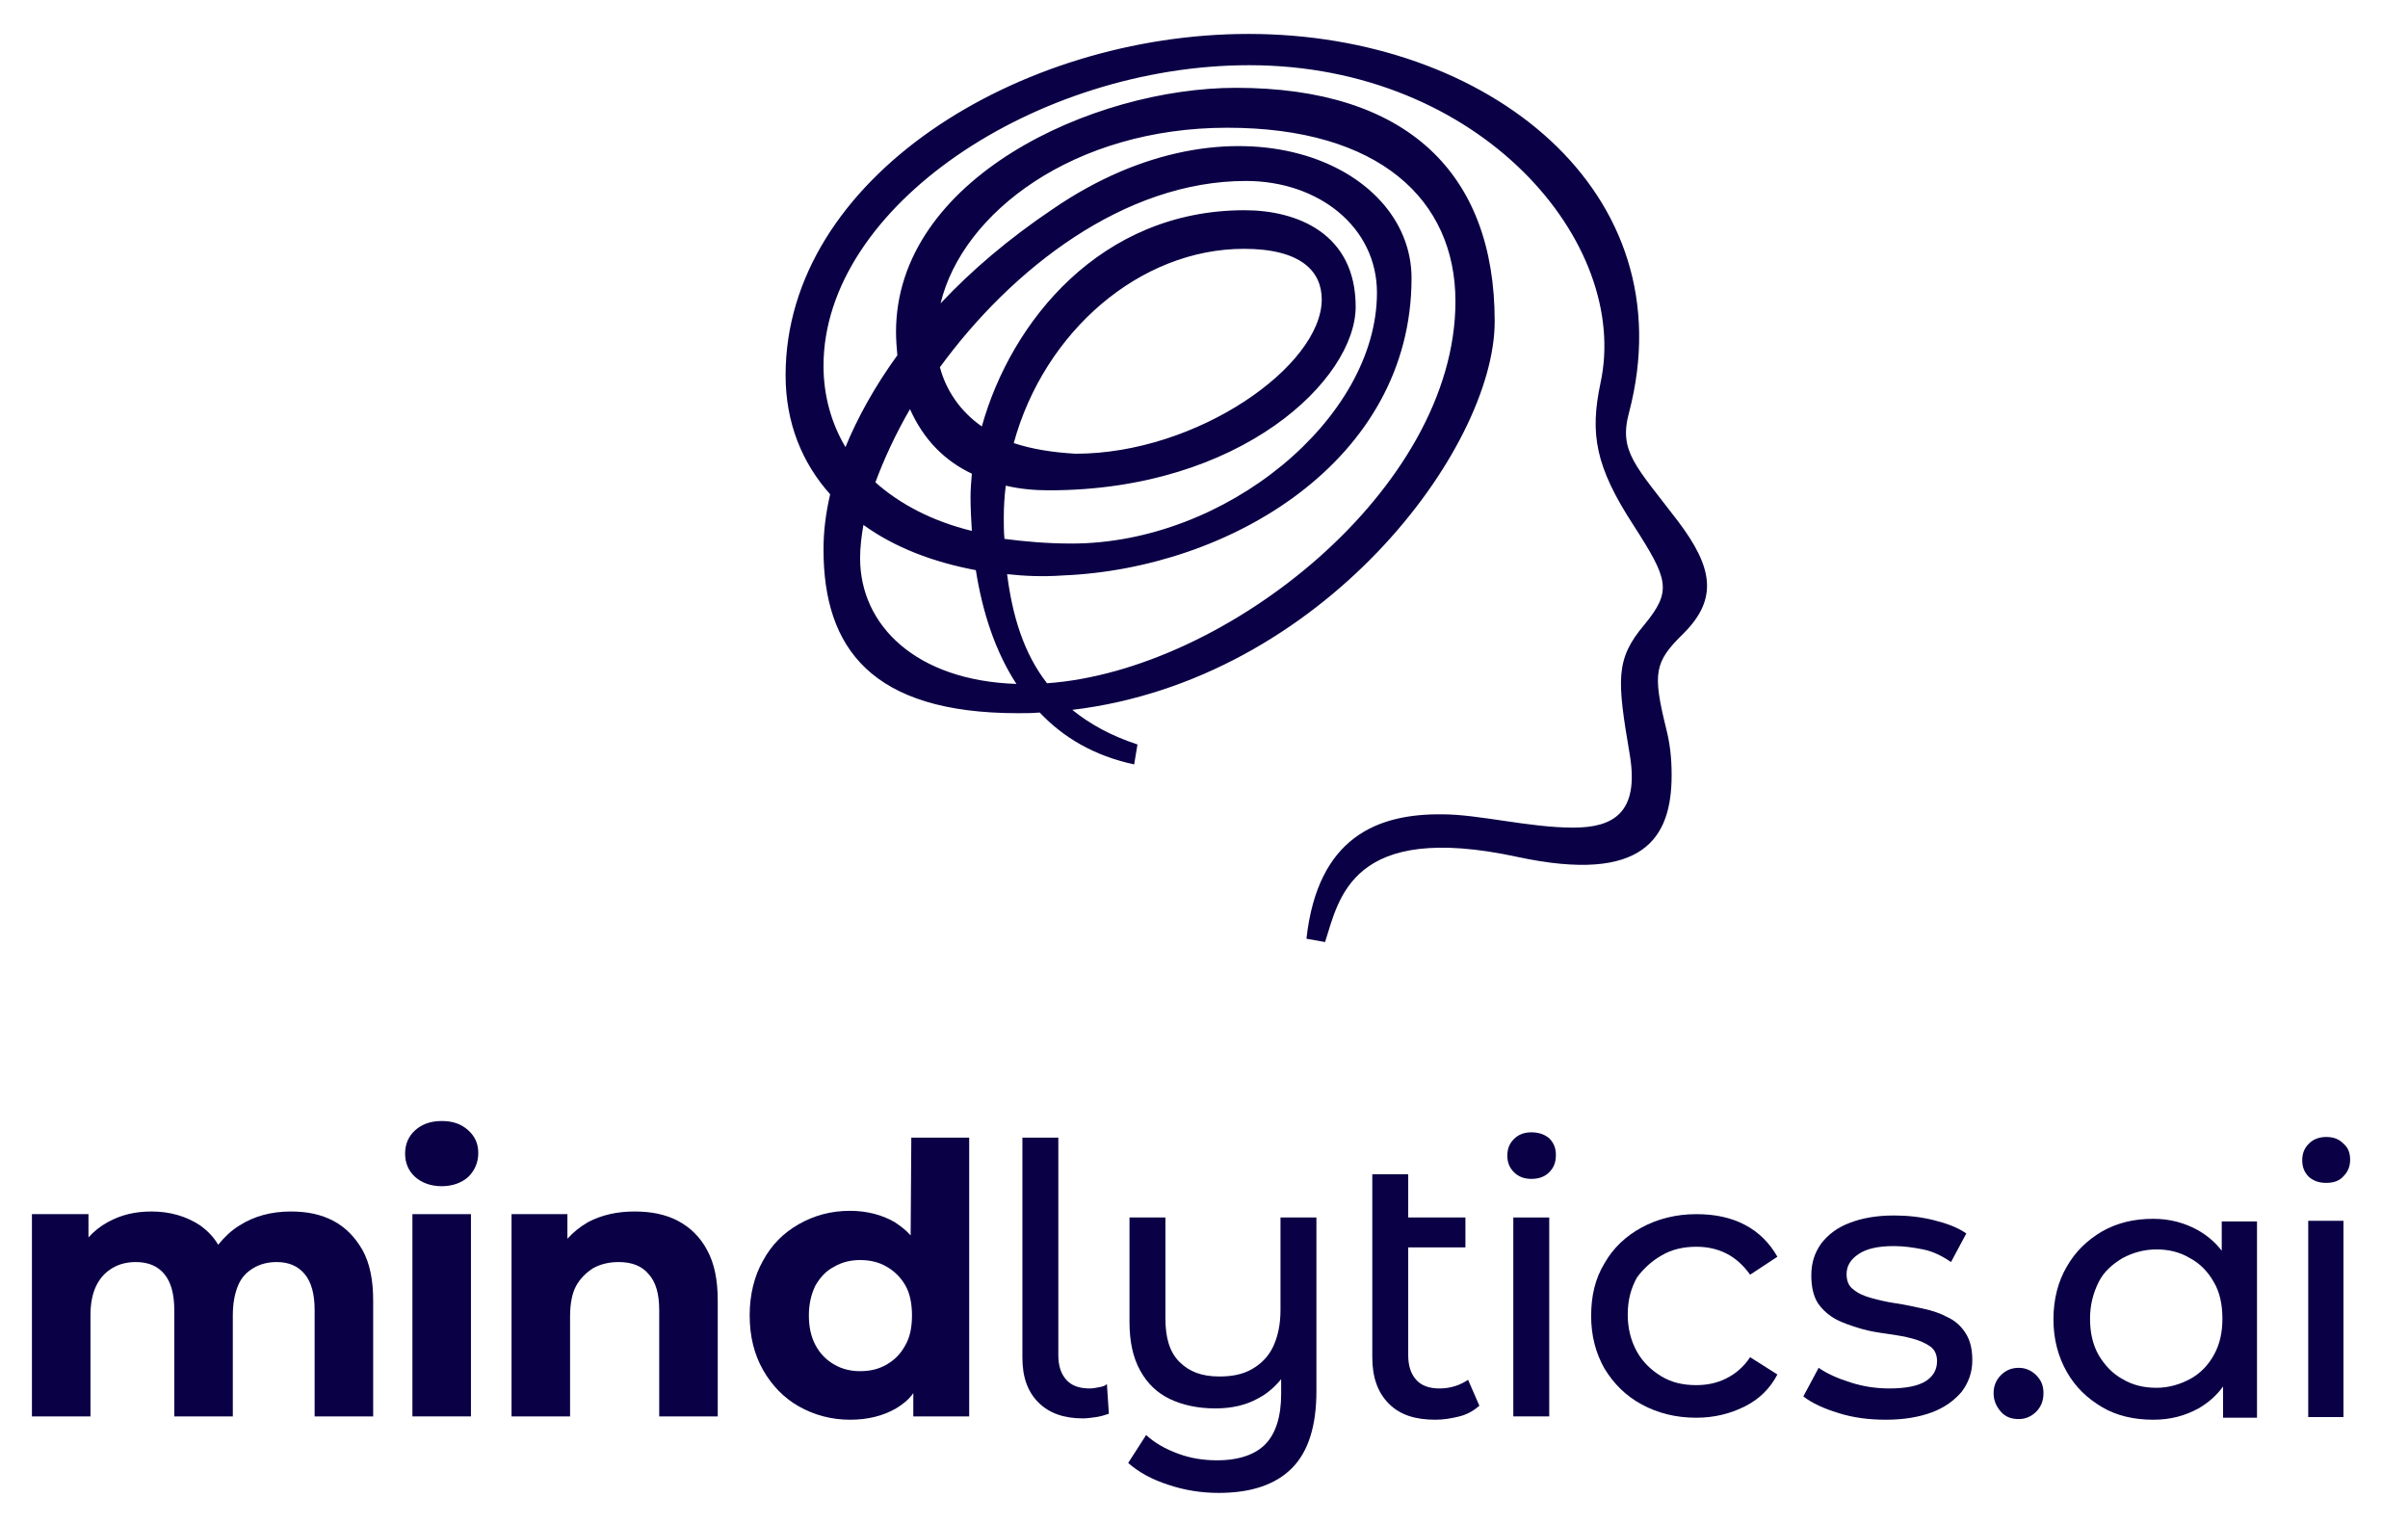
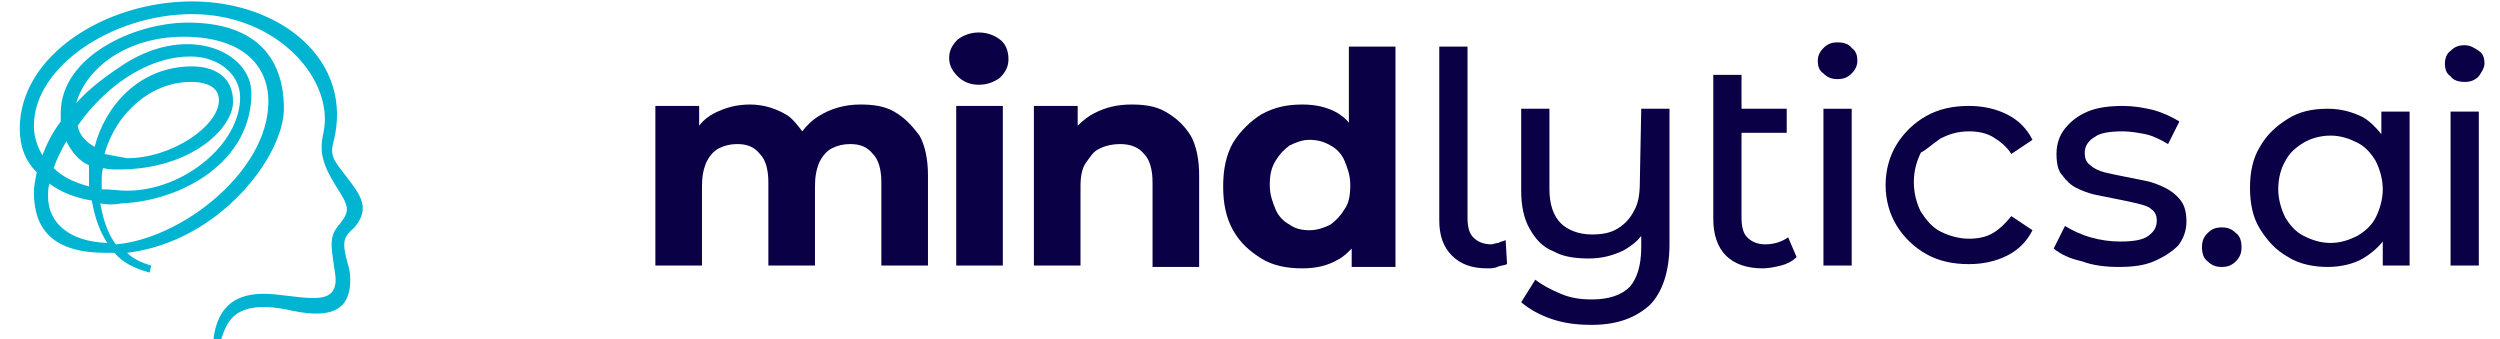
- <svg xmlns="http://www.w3.org/2000/svg" version="1.1" id="Layer_1" x="0px" y="0px" viewBox="0 0 362 229" style="enable-background:new 0 0 362 229;" xml:space="preserve">
+ <svg xmlns="http://www.w3.org/2000/svg" version="1.1" id="Layer_1" x="0px" y="0px" viewBox="0 0 177 24" style="enable-background:new 0 0 177 24;" xml:space="preserve">
  <style type="text/css">
- 	.st0{fill:#0A0045;}
+ 	.st0{fill:#01B4D2;}
+ 	.st1{fill:#0A0045;}
</style>
  <g>
-     <path class="st0" d="M252.3,78.4c-6.4-8.4-9-10.5-7.4-16.4c8.7-33.2-21.2-56.9-57.2-56.9c-34.6,0-69.6,21.7-69.6,51.3   c0,7.2,2.5,13.2,6.7,17.9c-0.7,3-1,5.7-1,8.3c0,14.8,7.2,24.6,29.2,24.6c1.1,0,2.2,0,3.3-0.1c3.6,3.8,8.2,6.5,14.2,7.8l0.5-3   c-4-1.3-7.2-3.1-9.8-5.2c37.6-4.5,63.5-39.2,63.5-58.4c0-22.3-13.2-35.1-38.9-35.1c-21.5,0-51.1,13.6-51.1,36.7   c0,1.2,0.1,2.4,0.2,3.5c-3.4,4.7-6,9.4-7.8,13.8c-2.2-3.7-3.3-7.9-3.3-12.2c0-24,32.1-45.2,64-45.2c34.8,0,57.4,26.7,52.8,47.8   c-1.6,7.6-0.8,12.5,5,21.4c5.2,8.1,5.8,9.8,1.6,14.9c-4.4,5.2-4.1,8.3-2.2,19.5c1.5,8.9-2.6,11-8.5,11c-6.6,0-14.2-2-19.7-2   c-9.7-0.1-18.7,3.4-20.4,18.7l2.8,0.5c2.1-6.5,3.9-18.2,28.9-12.8c19.1,4.1,23.2-2.9,23.2-12.3c0-2.8-0.3-4.9-0.8-6.9   c-2.1-8.5-1.8-10.1,2.6-14.4C258.3,90,257.5,85.3,252.3,78.4z M129.3,83.9c0-1.6,0.2-3.3,0.5-5c4.7,3.4,10.5,5.6,16.9,6.8   c1,6.3,2.9,12.2,6.1,17.1C137.7,102.3,129.3,94,129.3,83.9z M184.5,19.2c22.8,0,34.3,10.8,34.3,26.1c0,28.2-34.5,55.5-61.4,57.4   c-3.5-4.5-5.2-10.1-6-16.4c2.7,0.3,5.5,0.4,8.3,0.2c25.1-1,52.5-17.2,52.5-44.7c0-17.4-26.9-28.9-53.9-10.4   c-6.7,4.5-12.3,9.3-16.9,14.2C144.7,31.9,161.5,19.2,184.5,19.2z M150.9,77.8c0-1.6,0.1-3.2,0.3-4.8c2.1,0.5,4.3,0.7,6.5,0.7   c28.9,0,46.1-16.7,46.1-27.6c0-11-8.8-14.5-16.7-14.5c-21.6,0-35.1,16.7-39.5,32.5c-3.3-2.3-5.4-5.5-6.3-8.9   c10.8-14.8,27.7-28,46-28c10.9,0,19.7,6.9,19.7,16.8c0,18.9-22.7,37.7-45.9,37.7c-3.7,0-7-0.3-10.1-0.7   C150.9,79.9,150.9,78.8,150.9,77.8z M152.4,66.6c4.6-16.8,19-29.2,34.6-29.2c8.6,0,11.7,3.4,11.7,7.6c0,10-18.7,23.2-37,23.2   C158.2,68,155.1,67.5,152.4,66.6z M146.1,71.2c-0.1,1.2-0.2,2.4-0.2,3.5c0,1.7,0.1,3.4,0.2,5.1c-6.1-1.5-10.9-4.1-14.5-7.3   c1.3-3.5,3-7.2,5.2-11C138.9,66.2,142.1,69.3,146.1,71.2z" />
+     <path class="st0" d="M24.9,13c-1.1-1.5-1.6-1.8-1.3-2.9c1.5-5.8-3.7-10-10-10c-6.1,0-12.2,3.8-12.2,9c0,1.3,0.4,2.3,1.2,3.1   c-0.1,0.5-0.2,1-0.2,1.4c0,2.6,1.3,4.3,5.1,4.3c0.2,0,0.4,0,0.6,0c0.6,0.7,1.4,1.1,2.5,1.4l0.1-0.5C10,18.6,9.4,18.3,9,17.9   c6.6-0.8,11.1-6.9,11.1-10.2c0-3.9-2.3-6.1-6.8-6.1c-3.8,0-9,2.4-9,6.4c0,0.2,0,0.4,0,0.6C3.7,9.4,3.3,10.2,3,11   c-0.4-0.7-0.6-1.4-0.6-2.1c0-4.2,5.6-7.9,11.2-7.9c6.1,0,10.1,4.7,9.3,8.4c-0.3,1.3-0.1,2.2,0.9,3.8c0.9,1.4,1,1.7,0.3,2.6   c-0.8,0.9-0.7,1.4-0.4,3.4c0.3,1.6-0.5,1.9-1.5,1.9c-1.1,0-2.5-0.3-3.5-0.3c-1.7,0-3.3,0.6-3.6,3.3l0.5,0.1   c0.4-1.1,0.7-3.2,5.1-2.2c3.3,0.7,4.1-0.5,4.1-2.2c0-0.5-0.1-0.9-0.2-1.2c-0.4-1.5-0.3-1.8,0.5-2.5C26,15,25.8,14.2,24.9,13z    M3.4,13.9c0-0.3,0-0.6,0.1-0.9c0.8,0.6,1.8,1,3,1.2c0.2,1.1,0.5,2.1,1.1,3C4.8,17.1,3.4,15.7,3.4,13.9z M13,2.6c4,0,6,1.9,6,4.6   c0,4.9-6.1,9.7-10.8,10.1c-0.6-0.8-0.9-1.8-1.1-2.9c0.5,0.1,1,0.1,1.5,0c4.4-0.2,9.2-3,9.2-7.8c0-3-4.7-5.1-9.4-1.8   c-1.2,0.8-2.2,1.6-3,2.5C6.1,4.8,9,2.6,13,2.6z M7.2,12.8c0-0.3,0-0.6,0.1-0.9c0.4,0.1,0.7,0.1,1.1,0.1c5.1,0,8.1-2.9,8.1-4.8   c0-1.9-1.5-2.5-2.9-2.5c-3.8,0-6.2,2.9-6.9,5.7C6,10,5.6,9.5,5.5,8.9C7.3,6.3,10.3,4,13.5,4C15.4,4,17,5.2,17,6.9   c0,3.3-4,6.6-8,6.6c-0.6,0-1.2-0.1-1.8-0.1C7.2,13.2,7.2,13,7.2,12.8z M7.4,10.9c0.8-2.9,3.3-5.1,6.1-5.1c1.5,0,2,0.6,2,1.3   c0,1.8-3.3,4.1-6.5,4.1C8.4,11.1,7.9,11,7.4,10.9z M6.3,11.7c0,0.2,0,0.4,0,0.6c0,0.3,0,0.6,0,0.9c-1.1-0.3-1.9-0.7-2.5-1.3   C4,11.3,4.3,10.7,4.7,10C5.1,10.8,5.6,11.4,6.3,11.7z" />
    <g>
-       <path class="st0" d="M50.1,183.5c-1.9-1-4-1.4-6.4-1.4c-2.9,0-5.5,0.7-7.7,2.1c-1.3,0.8-2.3,1.8-3.2,2.9c-0.7-1.2-1.6-2.1-2.7-2.9    c-2.1-1.4-4.6-2.1-7.3-2.1c-2.5,0-4.6,0.5-6.6,1.6c-1.1,0.6-2.1,1.4-2.9,2.3v-3.5H4.8v30.4h8.8v-15.2c0-1.8,0.3-3.3,0.9-4.5    c0.6-1.2,1.4-2,2.4-2.6c1-0.6,2.2-0.9,3.5-0.9c1.9,0,3.3,0.6,4.3,1.8s1.5,3,1.5,5.4v16h8.8v-15.2c0-1.8,0.3-3.3,0.8-4.5    c0.5-1.2,1.3-2,2.3-2.6c1-0.6,2.2-0.9,3.5-0.9c1.8,0,3.2,0.6,4.2,1.8s1.5,3,1.5,5.4v16h8.8v-17.4c0-3.1-0.5-5.6-1.6-7.6    C53.4,186,52,184.5,50.1,183.5z" />
-       <path class="st0" d="M66.4,168.5c-1.7,0-3,0.5-4,1.4c-1,0.9-1.5,2.1-1.5,3.5s0.5,2.6,1.5,3.5s2.4,1.4,4,1.4s3-0.5,4-1.4    c1-1,1.5-2.2,1.5-3.6c0-1.4-0.5-2.5-1.5-3.4C69.3,168.9,68,168.5,66.4,168.5z" />
-       <rect x="62" y="182.5" class="st0" width="8.8" height="30.4" />
-       <path class="st0" d="M101.9,183.5c-1.9-1-4.1-1.4-6.5-1.4c-2.6,0-4.9,0.5-7,1.6c-1.2,0.7-2.2,1.5-3.1,2.5v-3.7h-8.4v30.4h8.8v-15    c0-1.9,0.3-3.5,0.9-4.6s1.5-2,2.6-2.7c1.1-0.6,2.4-0.9,3.8-0.9c2,0,3.5,0.6,4.5,1.8c1.1,1.2,1.6,3,1.6,5.4v16h8.8v-17.4    c0-3.1-0.5-5.6-1.6-7.6C105.3,186,103.8,184.5,101.9,183.5z" />
-       <path class="st0" d="M136.9,185.7c-0.7-0.8-1.5-1.4-2.4-2c-1.9-1.1-4.2-1.7-6.7-1.7c-2.9,0-5.4,0.7-7.7,2s-4.1,3.1-5.4,5.5    c-1.3,2.3-2,5.1-2,8.2c0,3.2,0.7,5.9,2,8.2s3.1,4.2,5.4,5.5c2.3,1.3,4.9,2,7.7,2c2.7,0,5-0.6,6.9-1.7c1-0.6,1.9-1.3,2.6-2.3v3.5    h8.4V171H137L136.9,185.7L136.9,185.7z M136.1,202.2c-0.7,1.3-1.6,2.2-2.8,2.9c-1.2,0.7-2.5,1-4,1c-1.4,0-2.7-0.3-3.9-1    c-1.2-0.7-2.1-1.6-2.8-2.9c-0.7-1.3-1-2.8-1-4.5c0-1.8,0.4-3.3,1-4.5c0.7-1.2,1.6-2.2,2.8-2.8c1.2-0.7,2.5-1,3.9-1    c1.5,0,2.8,0.3,4,1c1.2,0.7,2.1,1.6,2.8,2.8c0.7,1.2,1,2.8,1,4.5C137.1,199.5,136.8,201,136.1,202.2z" />
-       <path class="st0" d="M165.3,208.5c-0.5,0.1-1,0.2-1.5,0.2c-1.5,0-2.7-0.4-3.5-1.3s-1.2-2.1-1.2-3.7V171h-5.4v33.1    c0,2.9,0.8,5.1,2.4,6.7s3.8,2.4,6.7,2.4c0.6,0,1.3-0.1,2-0.2s1.3-0.3,1.9-0.5l-0.3-4.5C166.2,208.3,165.8,208.4,165.3,208.5z" />
-       <path class="st0" d="M192.5,196.9c0,2.2-0.4,4-1.1,5.5s-1.8,2.6-3.2,3.4c-1.4,0.8-3,1.1-4.9,1.1c-2.6,0-4.5-0.7-6-2.2    s-2.1-3.7-2.1-6.5V183h-5.4v15.7c0,2.9,0.5,5.3,1.6,7.3s2.6,3.4,4.5,4.3s4.2,1.4,6.8,1.4c2.5,0,4.7-0.5,6.6-1.6    c1.3-0.7,2.4-1.7,3.3-2.8v2.2c0,3.4-0.8,5.9-2.3,7.5c-1.5,1.6-4,2.5-7.3,2.5c-2.1,0-4-0.3-5.9-1c-1.9-0.7-3.5-1.6-4.8-2.8    l-2.7,4.2c1.6,1.4,3.6,2.5,6.1,3.3c2.4,0.8,4.9,1.2,7.5,1.2c4.8,0,8.5-1.2,11-3.7c2.5-2.5,3.7-6.4,3.7-11.6V183h-5.4L192.5,196.9    L192.5,196.9z" />
-       <path class="st0" d="M216.4,208.7c-1.5,0-2.7-0.4-3.5-1.3s-1.2-2.1-1.2-3.7v-16.2h8.6V183h-8.6v-6.5h-5.4v27.5c0,3,0.8,5.3,2.5,7    s4,2.4,7,2.4c1.2,0,2.4-0.2,3.6-0.5s2.2-0.9,3-1.6l-1.7-3.9C219.5,208.2,218.1,208.7,216.4,208.7z" />
-       <rect x="227.5" y="183" class="st0" width="5.4" height="29.9" />
-       <path class="st0" d="M230.2,170.2c-1,0-1.9,0.3-2.6,1s-1,1.5-1,2.5c0,1,0.3,1.8,1,2.5s1.6,1,2.6,1c1.1,0,2-0.3,2.7-1s1-1.5,1-2.6    c0-1-0.3-1.8-1-2.5C232.2,170.5,231.3,170.2,230.2,170.2z" />
-       <path class="st0" d="M249.8,188.7c1.5-0.9,3.3-1.3,5.2-1.3c1.6,0,3.1,0.3,4.5,1s2.6,1.8,3.6,3.2l4.1-2.7c-1.2-2.1-2.8-3.7-4.9-4.8    c-2.1-1.1-4.5-1.6-7.3-1.6c-3,0-5.8,0.7-8.2,2c-2.4,1.3-4.3,3.1-5.6,5.4c-1.4,2.3-2,4.9-2,7.9s0.7,5.6,2,7.9    c1.4,2.3,3.2,4.1,5.6,5.4c2.4,1.3,5.1,2,8.2,2c2.7,0,5.1-0.6,7.3-1.7s3.8-2.7,4.9-4.8l-4.1-2.6c-1,1.5-2.2,2.5-3.6,3.2    c-1.4,0.7-2.9,1-4.5,1c-2,0-3.7-0.4-5.2-1.3s-2.8-2.1-3.7-3.7c-0.9-1.6-1.4-3.5-1.4-5.6c0-2.2,0.5-4,1.4-5.6    C247,190.8,248.2,189.6,249.8,188.7z" />
-       <path class="st0" d="M292.8,198c-1.1-0.6-2.3-1-3.7-1.3s-2.7-0.6-4.1-0.8c-1.4-0.2-2.6-0.5-3.7-0.8s-2-0.7-2.7-1.3    c-0.7-0.5-1-1.3-1-2.3c0-1.2,0.6-2.2,1.8-3c1.2-0.8,2.9-1.2,5.3-1.2c1.5,0,2.9,0.2,4.4,0.5s2.9,1,4.2,1.9l2.3-4.3    c-1.3-0.9-2.9-1.5-4.9-2c-2-0.5-4-0.7-6-0.7c-2.6,0-4.8,0.4-6.6,1.1c-1.9,0.7-3.3,1.8-4.3,3.1c-1,1.4-1.5,2.9-1.5,4.8    c0,1.7,0.3,3.1,1,4.2c0.7,1,1.6,1.8,2.7,2.4s2.4,1,3.7,1.4s2.7,0.6,4.1,0.8c1.4,0.2,2.6,0.4,3.7,0.7c1.1,0.3,2,0.7,2.7,1.2    c0.7,0.5,1,1.3,1,2.2c0,1.3-0.6,2.3-1.7,3c-1.1,0.7-2.9,1.1-5.5,1.1c-2,0-3.9-0.3-5.8-0.9c-1.9-0.6-3.5-1.3-4.8-2.2l-2.3,4.3    c1.3,1,3,1.8,5.3,2.5c2.2,0.7,4.6,1,7.1,1c2.7,0,5-0.4,6.9-1.1c1.9-0.7,3.4-1.8,4.5-3.1c1-1.3,1.6-2.9,1.6-4.7c0-1.7-0.3-3-1-4.1    C294.8,199.3,293.9,198.5,292.8,198z" />
-       <path class="st0" d="M303.5,205.6c-1,0-1.9,0.3-2.7,1.1c-0.7,0.7-1.1,1.6-1.1,2.7c0,1.1,0.4,2,1.1,2.8s1.6,1.1,2.7,1.1    c1,0,1.9-0.4,2.6-1.1c0.7-0.7,1.1-1.6,1.1-2.8s-0.4-2-1.1-2.7C305.4,206,304.5,205.6,303.5,205.6z" />
-       <path class="st0" d="M334,188c-1-1.3-2.2-2.3-3.6-3.1c-2-1.1-4.2-1.7-6.7-1.7c-2.9,0-5.4,0.6-7.7,1.9c-2.2,1.3-4,3-5.3,5.3    c-1.3,2.2-2,4.9-2,7.9s0.7,5.6,2,7.9s3.1,4,5.3,5.3s4.8,1.9,7.7,1.9c2.6,0,4.8-0.6,6.8-1.7c1.4-0.8,2.7-1.9,3.7-3.3v4.7h5.1v-29.5    H334V188z M332.8,203.7c-0.9,1.6-2.1,2.8-3.6,3.6c-1.5,0.8-3.2,1.3-5,1.3c-1.9,0-3.6-0.4-5.1-1.3c-1.5-0.8-2.7-2.1-3.6-3.6    c-0.9-1.6-1.3-3.4-1.3-5.5c0-2.1,0.5-3.9,1.3-5.5s2.1-2.7,3.6-3.6c1.5-0.8,3.2-1.3,5.1-1.3c1.8,0,3.5,0.4,5,1.3    c1.5,0.8,2.7,2,3.6,3.6c0.9,1.5,1.3,3.4,1.3,5.5C334.1,200.3,333.7,202.1,332.8,203.7z" />
-       <path class="st0" d="M349.7,177.8c1.1,0,2-0.3,2.6-1c0.7-0.7,1-1.5,1-2.5c0-1-0.3-1.8-1-2.4c-0.7-0.7-1.5-1-2.6-1    c-1,0-1.9,0.3-2.6,1s-1,1.5-1,2.5c0,1,0.3,1.8,1,2.5C347.8,177.5,348.6,177.8,349.7,177.8z" />
-       <rect x="347" y="183.5" class="st0" width="5.3" height="29.5" />
+       <path class="st1" d="M63.3,7.9c-0.7-0.4-1.5-0.5-2.4-0.5c-1.1,0-2.1,0.3-2.9,0.8c-0.5,0.3-0.9,0.7-1.2,1.1c-0.3-0.4-0.6-0.8-1-1.1    c-0.8-0.5-1.7-0.8-2.7-0.8c-0.9,0-1.7,0.2-2.5,0.6c-0.4,0.2-0.8,0.5-1.1,0.9V7.5h-3.1v11.3h3.3v-5.6c0-0.7,0.1-1.2,0.3-1.7    c0.2-0.4,0.5-0.8,0.9-1c0.4-0.2,0.8-0.3,1.3-0.3c0.7,0,1.2,0.2,1.6,0.7c0.4,0.4,0.6,1.1,0.6,2v5.9h3.3v-5.6c0-0.7,0.1-1.2,0.3-1.7    c0.2-0.4,0.5-0.8,0.9-1c0.4-0.2,0.8-0.3,1.3-0.3c0.7,0,1.2,0.2,1.6,0.7c0.4,0.4,0.6,1.1,0.6,2v5.9h3.3v-6.4c0-1.1-0.2-2.1-0.6-2.8    C64.5,8.8,64,8.3,63.3,7.9z" />
+       <path class="st1" d="M70.8,2.8c-0.4-0.3-0.9-0.5-1.5-0.5c-0.6,0-1.1,0.2-1.5,0.5c-0.4,0.4-0.6,0.8-0.6,1.3s0.2,0.9,0.6,1.3    C68.2,5.8,68.7,6,69.3,6s1.1-0.2,1.5-0.5c0.4-0.4,0.6-0.8,0.6-1.3C71.4,3.6,71.2,3.1,70.8,2.8z" />
+       <rect x="67.7" y="7.5" class="st1" width="3.3" height="11.3" />
+       <path class="st1" d="M82.5,7.9c-0.7-0.4-1.5-0.5-2.4-0.5c-1,0-1.8,0.2-2.6,0.6c-0.4,0.2-0.8,0.5-1.2,0.9V7.5h-3.1v11.3h3.3v-5.6    c0-0.7,0.1-1.3,0.4-1.7s0.5-0.8,1-1c0.4-0.2,0.9-0.3,1.4-0.3c0.7,0,1.3,0.2,1.7,0.7c0.4,0.4,0.6,1.1,0.6,2v6h3.3v-6.5    c0-1.1-0.2-2.1-0.6-2.8C83.8,8.8,83.2,8.3,82.5,7.9z" />
+       <path class="st1" d="M95.5,8.7C95.3,8.4,95,8.2,94.7,8c-0.7-0.4-1.5-0.6-2.5-0.6c-1.1,0-2,0.2-2.9,0.7c-0.8,0.5-1.5,1.2-2,2    c-0.5,0.9-0.7,1.9-0.7,3.1s0.2,2.2,0.7,3.1c0.5,0.9,1.2,1.5,2,2c0.8,0.5,1.8,0.7,2.9,0.7c1,0,1.8-0.2,2.5-0.6    c0.4-0.2,0.7-0.5,1-0.8v1.3h3.1V3.3h-3.3L95.5,8.7L95.5,8.7z M95.2,14.8c-0.3,0.5-0.6,0.8-1,1.1c-0.4,0.2-0.9,0.4-1.5,0.4    c-0.5,0-1-0.1-1.4-0.4c-0.4-0.2-0.8-0.6-1-1.1s-0.4-1-0.4-1.7c0-0.7,0.1-1.2,0.4-1.7c0.3-0.5,0.6-0.8,1-1.1    c0.4-0.2,0.9-0.4,1.4-0.4c0.5,0,1,0.1,1.5,0.4c0.4,0.2,0.8,0.6,1,1.1s0.4,1,0.4,1.7C95.6,13.8,95.5,14.4,95.2,14.8z" />
+       <path class="st1" d="M106.1,17.2c-0.2,0-0.4,0.1-0.5,0.1c-0.6,0-1-0.2-1.3-0.5c-0.3-0.3-0.4-0.8-0.4-1.4V3.3h-2v12.3    c0,1.1,0.3,1.9,0.9,2.5c0.6,0.6,1.4,0.9,2.5,0.9c0.2,0,0.5,0,0.7-0.1s0.5-0.1,0.7-0.2l-0.1-1.7C106.4,17.1,106.2,17.1,106.1,17.2z    " />
+       <path class="st1" d="M116.1,12.9c0,0.8-0.1,1.5-0.4,2c-0.3,0.6-0.7,1-1.2,1.3s-1.1,0.4-1.8,0.4c-0.9,0-1.7-0.3-2.2-0.8    c-0.5-0.5-0.8-1.3-0.8-2.4V7.7h-2v5.8c0,1.1,0.2,2,0.6,2.7s0.9,1.3,1.7,1.6c0.7,0.4,1.6,0.5,2.5,0.5c0.9,0,1.7-0.2,2.5-0.6    c0.5-0.3,0.9-0.6,1.2-1v0.8c0,1.3-0.3,2.2-0.8,2.8c-0.6,0.6-1.5,0.9-2.7,0.9c-0.8,0-1.5-0.1-2.2-0.4c-0.7-0.3-1.3-0.6-1.8-1    l-1,1.6c0.6,0.5,1.3,0.9,2.2,1.2c0.9,0.3,1.8,0.4,2.8,0.4c1.8,0,3.1-0.5,4.1-1.4c0.9-0.9,1.4-2.4,1.4-4.3V7.7h-2L116.1,12.9    L116.1,12.9z" />
+       <path class="st1" d="M125,17.3c-0.6,0-1-0.2-1.3-0.5c-0.3-0.3-0.4-0.8-0.4-1.4v-6h3.2V7.7h-3.2V5.3h-2v10.2c0,1.1,0.3,2,0.9,2.6    c0.6,0.6,1.5,0.9,2.6,0.9c0.4,0,0.9-0.1,1.3-0.2s0.8-0.3,1.1-0.6l-0.6-1.4C126.2,17.1,125.6,17.3,125,17.3z" />
+       <path class="st1" d="M130.1,3c-0.4,0-0.7,0.1-1,0.4s-0.4,0.6-0.4,0.9c0,0.4,0.1,0.7,0.4,0.9c0.3,0.3,0.6,0.4,1,0.4    c0.4,0,0.7-0.1,1-0.4c0.3-0.3,0.4-0.6,0.4-0.9c0-0.4-0.1-0.7-0.4-0.9C130.9,3.1,130.5,3,130.1,3z" />
+       <rect x="129.1" y="7.7" class="st1" width="2" height="11.1" />
+       <path class="st1" d="M137.4,9.8c0.6-0.3,1.2-0.5,2-0.5c0.6,0,1.2,0.1,1.7,0.4c0.5,0.3,1,0.7,1.3,1.2l1.5-1c-0.4-0.8-1-1.4-1.8-1.8    c-0.8-0.4-1.7-0.6-2.7-0.6c-1.1,0-2.1,0.2-3,0.7c-0.9,0.5-1.6,1.2-2.1,2c-0.5,0.8-0.8,1.8-0.8,2.9s0.3,2.1,0.8,2.9    c0.5,0.8,1.2,1.5,2.1,2c0.9,0.5,1.9,0.7,3,0.7c1,0,1.9-0.2,2.7-0.6c0.8-0.4,1.4-1,1.8-1.8l-1.5-1c-0.4,0.5-0.8,0.9-1.3,1.2    c-0.5,0.3-1.1,0.4-1.7,0.4c-0.7,0-1.4-0.2-2-0.5c-0.6-0.3-1-0.8-1.4-1.4c-0.3-0.6-0.5-1.3-0.5-2.1c0-0.8,0.2-1.5,0.5-2.1    C136.4,10.6,136.8,10.2,137.4,9.8z" />
+       <path class="st1" d="M153.3,13.3c-0.4-0.2-0.9-0.4-1.4-0.5c-0.5-0.1-1-0.2-1.5-0.3c-0.5-0.1-1-0.2-1.4-0.3c-0.4-0.1-0.8-0.3-1-0.5    c-0.3-0.2-0.4-0.5-0.4-0.9c0-0.4,0.2-0.8,0.7-1.1c0.4-0.3,1.1-0.4,2-0.4c0.5,0,1.1,0.1,1.6,0.2c0.5,0.1,1.1,0.4,1.6,0.7l0.8-1.6    c-0.5-0.3-1.1-0.6-1.8-0.8c-0.8-0.2-1.5-0.3-2.2-0.3c-0.9,0-1.8,0.1-2.5,0.4c-0.7,0.3-1.2,0.7-1.6,1.2s-0.6,1.1-0.6,1.8    c0,0.6,0.1,1.2,0.4,1.5c0.3,0.4,0.6,0.7,1,0.9c0.4,0.2,0.9,0.4,1.4,0.5s1,0.2,1.5,0.3c0.5,0.1,1,0.2,1.4,0.3    c0.4,0.1,0.8,0.2,1,0.4c0.3,0.2,0.4,0.5,0.4,0.8c0,0.5-0.2,0.8-0.6,1.1c-0.4,0.3-1.1,0.4-2,0.4c-0.7,0-1.4-0.1-2.1-0.3    c-0.7-0.2-1.3-0.5-1.8-0.8l-0.8,1.6c0.5,0.4,1.1,0.7,2,0.9c0.8,0.3,1.7,0.4,2.6,0.4c1,0,1.8-0.1,2.5-0.4c0.7-0.3,1.3-0.7,1.7-1.1    c0.4-0.5,0.6-1.1,0.6-1.7c0-0.6-0.1-1.1-0.4-1.5C154.1,13.8,153.7,13.5,153.3,13.3z" />
+       <path class="st1" d="M157.3,16.1c-0.4,0-0.7,0.1-1,0.4c-0.3,0.3-0.4,0.6-0.4,1s0.1,0.8,0.4,1c0.3,0.3,0.6,0.4,1,0.4    c0.4,0,0.7-0.1,1-0.4c0.3-0.3,0.4-0.6,0.4-1s-0.1-0.8-0.4-1C158,16.2,157.7,16.1,157.3,16.1z" />
+       <path class="st1" d="M168.6,9.5c-0.4-0.5-0.8-0.9-1.3-1.2c-0.8-0.4-1.6-0.6-2.5-0.6c-1.1,0-2,0.2-2.8,0.7c-0.8,0.5-1.5,1.1-2,2    c-0.5,0.8-0.7,1.8-0.7,2.9s0.2,2.1,0.7,2.9c0.5,0.8,1.1,1.5,2,2c0.8,0.5,1.8,0.7,2.8,0.7c0.9,0,1.8-0.2,2.5-0.6    c0.5-0.3,1-0.7,1.4-1.2v1.7h1.9V7.9h-2V9.5z M168.2,15.4c-0.3,0.6-0.8,1-1.3,1.3c-0.6,0.3-1.2,0.5-1.9,0.5c-0.7,0-1.3-0.2-1.9-0.5    c-0.6-0.3-1-0.8-1.3-1.3c-0.3-0.6-0.5-1.3-0.5-2c0-0.8,0.2-1.5,0.5-2c0.3-0.6,0.8-1,1.3-1.3c0.5-0.3,1.2-0.5,1.9-0.5    c0.7,0,1.3,0.2,1.9,0.5c0.6,0.3,1,0.8,1.3,1.3c0.3,0.6,0.5,1.3,0.5,2C168.7,14.1,168.5,14.8,168.2,15.4z" />
+       <rect x="173.5" y="7.9" class="st1" width="2" height="10.9" />
+       <path class="st1" d="M174.5,5.8c0.4,0,0.7-0.1,1-0.4c0.2-0.3,0.4-0.6,0.4-0.9c0-0.4-0.1-0.7-0.4-0.9c-0.3-0.2-0.6-0.4-1-0.4    c-0.4,0-0.7,0.1-1,0.4c-0.3,0.2-0.4,0.6-0.4,0.9c0,0.4,0.1,0.7,0.4,0.9C173.7,5.7,174.1,5.8,174.5,5.8z" />
    </g>
  </g>
</svg>
